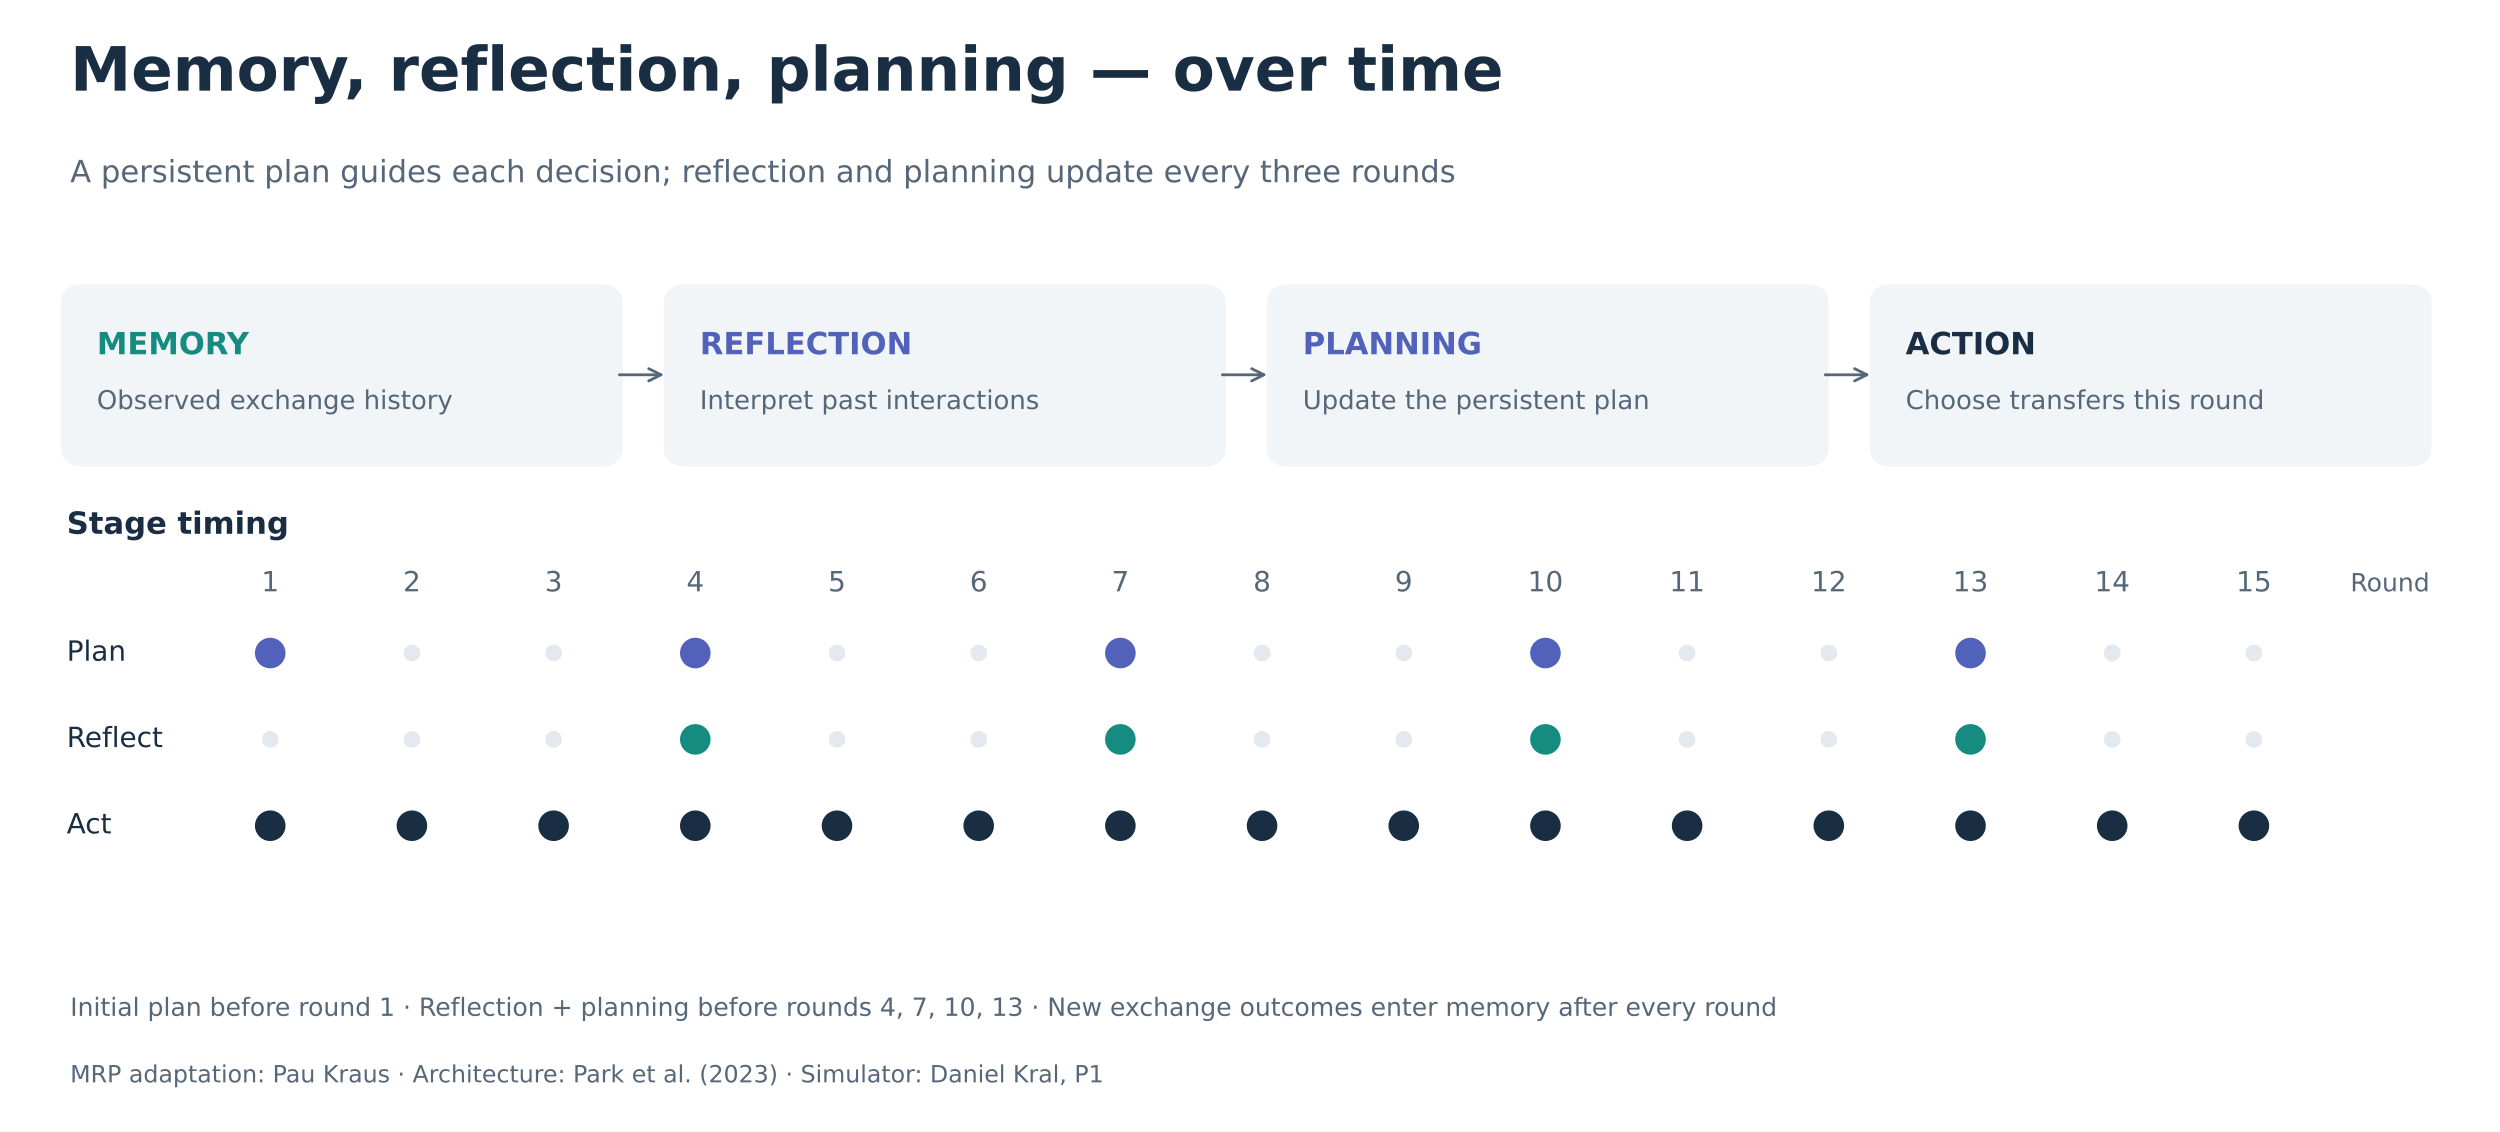
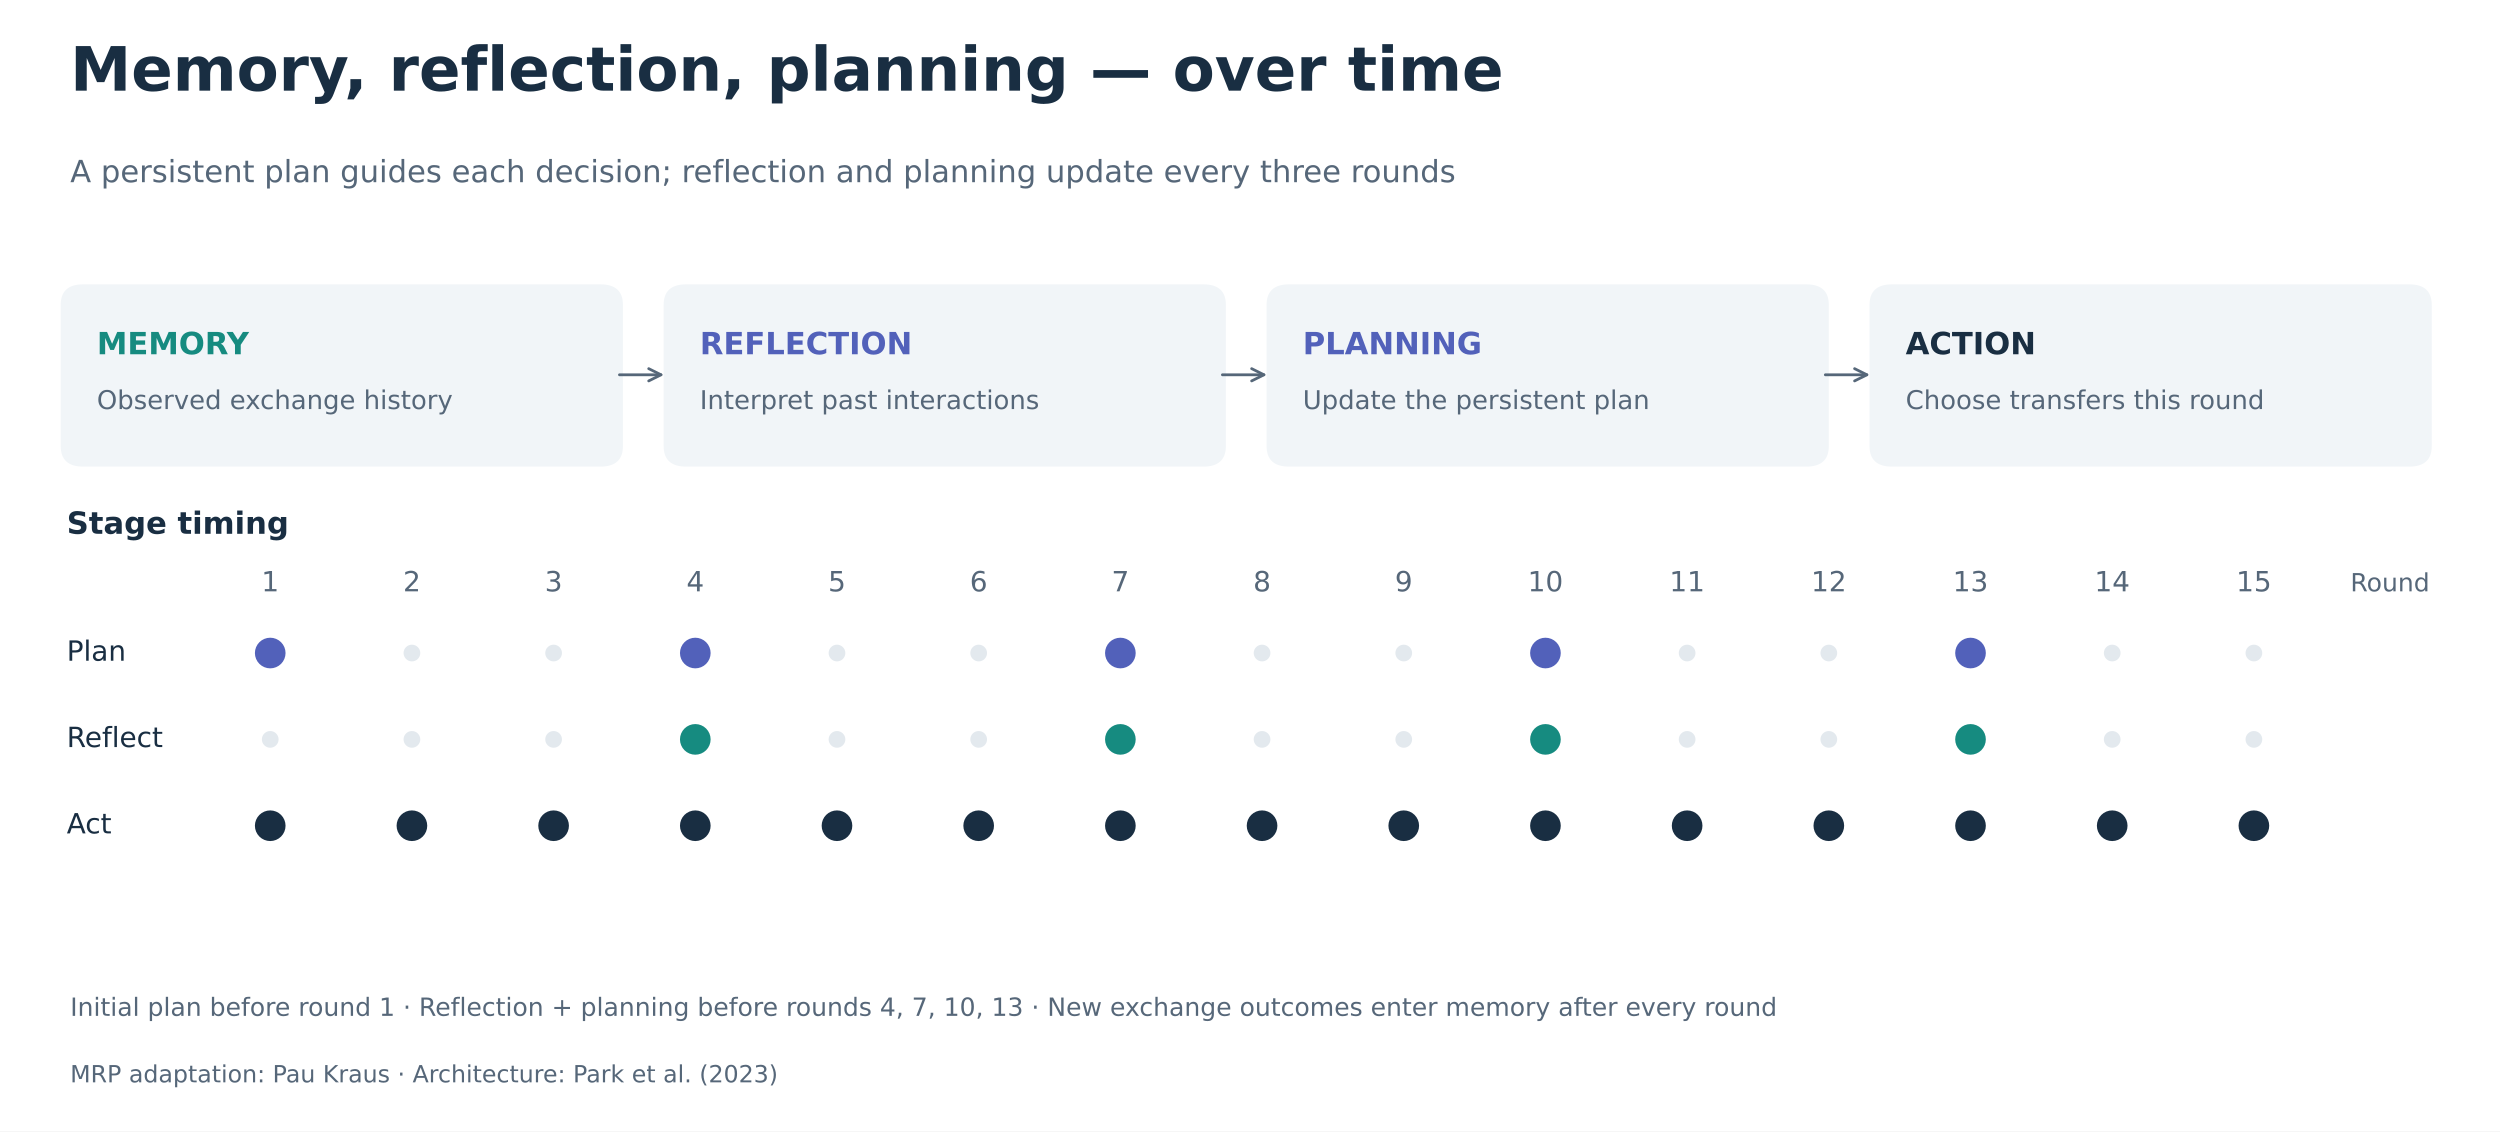
<svg xmlns="http://www.w3.org/2000/svg" xmlns:xlink="http://www.w3.org/1999/xlink" width="897.48pt" height="406.156pt" viewBox="0 0 897.48 406.156" version="1.1">
  <defs>
    <style type="text/css">*{stroke-linejoin: round; stroke-linecap: butt}</style>
  </defs>
  <g id="figure_1">
    <g id="patch_1">
      <path d="M 0 406.156 L 897.48 406.156 L 897.48 0 L 0 0 z " style="fill: #ffffff" />
    </g>
    <g id="axes_1">
      <g id="patch_2">
        <path d="M 29.909 167.516 L 215.515 167.516 Q 223.632 167.516 223.632 160.135 L 223.632 109.454 Q 223.632 102.073 215.515 102.073 L 29.909 102.073 Q 21.792 102.073 21.792 109.454 L 21.792 160.135 Q 21.792 167.516 29.909 167.516 z " clip-path="url(#p6801c9b33b)" style="fill: #f1f5f8" />
      </g>
      <g id="patch_3">
        <path d="M 246.359 167.516 L 431.965 167.516 Q 440.082 167.516 440.082 160.135 L 440.082 109.454 Q 440.082 102.073 431.965 102.073 L 246.359 102.073 Q 238.242 102.073 238.242 109.454 L 238.242 160.135 Q 238.242 167.516 246.359 167.516 z " clip-path="url(#p6801c9b33b)" style="fill: #f1f5f8" />
      </g>
      <g id="patch_4">
        <path d="M 462.809 167.516 L 648.415 167.516 Q 656.532 167.516 656.532 160.135 L 656.532 109.454 Q 656.532 102.073 648.415 102.073 L 462.809 102.073 Q 454.692 102.073 454.692 109.454 L 454.692 160.135 Q 454.692 167.516 462.809 167.516 z " clip-path="url(#p6801c9b33b)" style="fill: #f1f5f8" />
      </g>
      <g id="patch_5">
        <path d="M 679.259 167.516 L 864.865 167.516 Q 872.982 167.516 872.982 160.135 L 872.982 109.454 Q 872.982 102.073 864.865 102.073 L 679.259 102.073 Q 671.142 102.073 671.142 109.454 L 671.142 160.135 Q 671.142 167.516 679.259 167.516 z " clip-path="url(#p6801c9b33b)" style="fill: #f1f5f8" />
      </g>
      <g id="PathCollection_1">
        <defs>
          <path id="mff0e1054fe" d="M 0 5 C 1.326 5 2.598 4.473 3.536 3.536 C 4.473 2.598 5 1.326 5 0 C 5 -1.326 4.473 -2.598 3.536 -3.536 C 2.598 -4.473 1.326 -5 0 -5 C -1.326 -5 -2.598 -4.473 -3.536 -3.536 C -4.473 -2.598 -5 -1.326 -5 0 C -5 1.326 -4.473 2.598 -3.536 3.536 C -2.598 4.473 -1.326 5 0 5 z " style="stroke: #5261ba" />
        </defs>
        <g clip-path="url(#p6801c9b33b)">
          <use xlink:href="#mff0e1054fe" x="97.009" y="234.434" style="fill: #5261ba; stroke: #5261ba" />
        </g>
      </g>
      <g id="PathCollection_2">
        <defs>
          <path id="m3758d75999" d="M 0 2.5 C 0.663 2.5 1.299 2.237 1.768 1.768 C 2.237 1.299 2.5 0.663 2.5 0 C 2.5 -0.663 2.237 -1.299 1.768 -1.768 C 1.299 -2.237 0.663 -2.5 0 -2.5 C -0.663 -2.5 -1.299 -2.237 -1.768 -1.768 C -2.237 -1.299 -2.5 -0.663 -2.5 0 C -2.5 0.663 -2.237 1.299 -1.768 1.768 C -1.299 2.237 -0.663 2.5 0 2.5 z " style="stroke: #e3e9ee" />
        </defs>
        <g clip-path="url(#p6801c9b33b)">
          <use xlink:href="#m3758d75999" x="97.009" y="265.433" style="fill: #e3e9ee; stroke: #e3e9ee" />
        </g>
      </g>
      <g id="PathCollection_3">
        <defs>
          <path id="m5b2be806ed" d="M 0 5 C 1.326 5 2.598 4.473 3.536 3.536 C 4.473 2.598 5 1.326 5 0 C 5 -1.326 4.473 -2.598 3.536 -3.536 C 2.598 -4.473 1.326 -5 0 -5 C -1.326 -5 -2.598 -4.473 -3.536 -3.536 C -4.473 -2.598 -5 -1.326 -5 0 C -5 1.326 -4.473 2.598 -3.536 3.536 C -2.598 4.473 -1.326 5 0 5 z " style="stroke: #192e42" />
        </defs>
        <g clip-path="url(#p6801c9b33b)">
          <use xlink:href="#m5b2be806ed" x="97.009" y="296.432" style="fill: #192e42; stroke: #192e42" />
        </g>
      </g>
      <g id="PathCollection_4">
        <g clip-path="url(#p6801c9b33b)">
          <use xlink:href="#m3758d75999" x="147.875" y="234.434" style="fill: #e3e9ee; stroke: #e3e9ee" />
        </g>
      </g>
      <g id="PathCollection_5">
        <g clip-path="url(#p6801c9b33b)">
          <use xlink:href="#m3758d75999" x="147.875" y="265.433" style="fill: #e3e9ee; stroke: #e3e9ee" />
        </g>
      </g>
      <g id="PathCollection_6">
        <g clip-path="url(#p6801c9b33b)">
          <use xlink:href="#m5b2be806ed" x="147.875" y="296.432" style="fill: #192e42; stroke: #192e42" />
        </g>
      </g>
      <g id="PathCollection_7">
        <g clip-path="url(#p6801c9b33b)">
          <use xlink:href="#m3758d75999" x="198.74" y="234.434" style="fill: #e3e9ee; stroke: #e3e9ee" />
        </g>
      </g>
      <g id="PathCollection_8">
        <g clip-path="url(#p6801c9b33b)">
          <use xlink:href="#m3758d75999" x="198.74" y="265.433" style="fill: #e3e9ee; stroke: #e3e9ee" />
        </g>
      </g>
      <g id="PathCollection_9">
        <g clip-path="url(#p6801c9b33b)">
          <use xlink:href="#m5b2be806ed" x="198.74" y="296.432" style="fill: #192e42; stroke: #192e42" />
        </g>
      </g>
      <g id="PathCollection_10">
        <g clip-path="url(#p6801c9b33b)">
          <use xlink:href="#mff0e1054fe" x="249.606" y="234.434" style="fill: #5261ba; stroke: #5261ba" />
        </g>
      </g>
      <g id="PathCollection_11">
        <defs>
          <path id="me359a9a316" d="M 0 5 C 1.326 5 2.598 4.473 3.536 3.536 C 4.473 2.598 5 1.326 5 0 C 5 -1.326 4.473 -2.598 3.536 -3.536 C 2.598 -4.473 1.326 -5 0 -5 C -1.326 -5 -2.598 -4.473 -3.536 -3.536 C -4.473 -2.598 -5 -1.326 -5 0 C -5 1.326 -4.473 2.598 -3.536 3.536 C -2.598 4.473 -1.326 5 0 5 z " style="stroke: #168b80" />
        </defs>
        <g clip-path="url(#p6801c9b33b)">
          <use xlink:href="#me359a9a316" x="249.606" y="265.433" style="fill: #168b80; stroke: #168b80" />
        </g>
      </g>
      <g id="PathCollection_12">
        <g clip-path="url(#p6801c9b33b)">
          <use xlink:href="#m5b2be806ed" x="249.606" y="296.432" style="fill: #192e42; stroke: #192e42" />
        </g>
      </g>
      <g id="PathCollection_13">
        <g clip-path="url(#p6801c9b33b)">
          <use xlink:href="#m3758d75999" x="300.472" y="234.434" style="fill: #e3e9ee; stroke: #e3e9ee" />
        </g>
      </g>
      <g id="PathCollection_14">
        <g clip-path="url(#p6801c9b33b)">
          <use xlink:href="#m3758d75999" x="300.472" y="265.433" style="fill: #e3e9ee; stroke: #e3e9ee" />
        </g>
      </g>
      <g id="PathCollection_15">
        <g clip-path="url(#p6801c9b33b)">
          <use xlink:href="#m5b2be806ed" x="300.472" y="296.432" style="fill: #192e42; stroke: #192e42" />
        </g>
      </g>
      <g id="PathCollection_16">
        <g clip-path="url(#p6801c9b33b)">
          <use xlink:href="#m3758d75999" x="351.337" y="234.434" style="fill: #e3e9ee; stroke: #e3e9ee" />
        </g>
      </g>
      <g id="PathCollection_17">
        <g clip-path="url(#p6801c9b33b)">
          <use xlink:href="#m3758d75999" x="351.337" y="265.433" style="fill: #e3e9ee; stroke: #e3e9ee" />
        </g>
      </g>
      <g id="PathCollection_18">
        <g clip-path="url(#p6801c9b33b)">
          <use xlink:href="#m5b2be806ed" x="351.337" y="296.432" style="fill: #192e42; stroke: #192e42" />
        </g>
      </g>
      <g id="PathCollection_19">
        <g clip-path="url(#p6801c9b33b)">
          <use xlink:href="#mff0e1054fe" x="402.203" y="234.434" style="fill: #5261ba; stroke: #5261ba" />
        </g>
      </g>
      <g id="PathCollection_20">
        <g clip-path="url(#p6801c9b33b)">
          <use xlink:href="#me359a9a316" x="402.203" y="265.433" style="fill: #168b80; stroke: #168b80" />
        </g>
      </g>
      <g id="PathCollection_21">
        <g clip-path="url(#p6801c9b33b)">
          <use xlink:href="#m5b2be806ed" x="402.203" y="296.432" style="fill: #192e42; stroke: #192e42" />
        </g>
      </g>
      <g id="PathCollection_22">
        <g clip-path="url(#p6801c9b33b)">
          <use xlink:href="#m3758d75999" x="453.069" y="234.434" style="fill: #e3e9ee; stroke: #e3e9ee" />
        </g>
      </g>
      <g id="PathCollection_23">
        <g clip-path="url(#p6801c9b33b)">
          <use xlink:href="#m3758d75999" x="453.069" y="265.433" style="fill: #e3e9ee; stroke: #e3e9ee" />
        </g>
      </g>
      <g id="PathCollection_24">
        <g clip-path="url(#p6801c9b33b)">
          <use xlink:href="#m5b2be806ed" x="453.069" y="296.432" style="fill: #192e42; stroke: #192e42" />
        </g>
      </g>
      <g id="PathCollection_25">
        <g clip-path="url(#p6801c9b33b)">
          <use xlink:href="#m3758d75999" x="503.935" y="234.434" style="fill: #e3e9ee; stroke: #e3e9ee" />
        </g>
      </g>
      <g id="PathCollection_26">
        <g clip-path="url(#p6801c9b33b)">
          <use xlink:href="#m3758d75999" x="503.935" y="265.433" style="fill: #e3e9ee; stroke: #e3e9ee" />
        </g>
      </g>
      <g id="PathCollection_27">
        <g clip-path="url(#p6801c9b33b)">
          <use xlink:href="#m5b2be806ed" x="503.935" y="296.432" style="fill: #192e42; stroke: #192e42" />
        </g>
      </g>
      <g id="PathCollection_28">
        <g clip-path="url(#p6801c9b33b)">
          <use xlink:href="#mff0e1054fe" x="554.801" y="234.434" style="fill: #5261ba; stroke: #5261ba" />
        </g>
      </g>
      <g id="PathCollection_29">
        <g clip-path="url(#p6801c9b33b)">
          <use xlink:href="#me359a9a316" x="554.801" y="265.433" style="fill: #168b80; stroke: #168b80" />
        </g>
      </g>
      <g id="PathCollection_30">
        <g clip-path="url(#p6801c9b33b)">
          <use xlink:href="#m5b2be806ed" x="554.801" y="296.432" style="fill: #192e42; stroke: #192e42" />
        </g>
      </g>
      <g id="PathCollection_31">
        <g clip-path="url(#p6801c9b33b)">
          <use xlink:href="#m3758d75999" x="605.666" y="234.434" style="fill: #e3e9ee; stroke: #e3e9ee" />
        </g>
      </g>
      <g id="PathCollection_32">
        <g clip-path="url(#p6801c9b33b)">
          <use xlink:href="#m3758d75999" x="605.666" y="265.433" style="fill: #e3e9ee; stroke: #e3e9ee" />
        </g>
      </g>
      <g id="PathCollection_33">
        <g clip-path="url(#p6801c9b33b)">
          <use xlink:href="#m5b2be806ed" x="605.666" y="296.432" style="fill: #192e42; stroke: #192e42" />
        </g>
      </g>
      <g id="PathCollection_34">
        <g clip-path="url(#p6801c9b33b)">
          <use xlink:href="#m3758d75999" x="656.532" y="234.434" style="fill: #e3e9ee; stroke: #e3e9ee" />
        </g>
      </g>
      <g id="PathCollection_35">
        <g clip-path="url(#p6801c9b33b)">
          <use xlink:href="#m3758d75999" x="656.532" y="265.433" style="fill: #e3e9ee; stroke: #e3e9ee" />
        </g>
      </g>
      <g id="PathCollection_36">
        <g clip-path="url(#p6801c9b33b)">
          <use xlink:href="#m5b2be806ed" x="656.532" y="296.432" style="fill: #192e42; stroke: #192e42" />
        </g>
      </g>
      <g id="PathCollection_37">
        <g clip-path="url(#p6801c9b33b)">
          <use xlink:href="#mff0e1054fe" x="707.398" y="234.434" style="fill: #5261ba; stroke: #5261ba" />
        </g>
      </g>
      <g id="PathCollection_38">
        <g clip-path="url(#p6801c9b33b)">
          <use xlink:href="#me359a9a316" x="707.398" y="265.433" style="fill: #168b80; stroke: #168b80" />
        </g>
      </g>
      <g id="PathCollection_39">
        <g clip-path="url(#p6801c9b33b)">
          <use xlink:href="#m5b2be806ed" x="707.398" y="296.432" style="fill: #192e42; stroke: #192e42" />
        </g>
      </g>
      <g id="PathCollection_40">
        <g clip-path="url(#p6801c9b33b)">
          <use xlink:href="#m3758d75999" x="758.264" y="234.434" style="fill: #e3e9ee; stroke: #e3e9ee" />
        </g>
      </g>
      <g id="PathCollection_41">
        <g clip-path="url(#p6801c9b33b)">
          <use xlink:href="#m3758d75999" x="758.264" y="265.433" style="fill: #e3e9ee; stroke: #e3e9ee" />
        </g>
      </g>
      <g id="PathCollection_42">
        <g clip-path="url(#p6801c9b33b)">
          <use xlink:href="#m5b2be806ed" x="758.264" y="296.432" style="fill: #192e42; stroke: #192e42" />
        </g>
      </g>
      <g id="PathCollection_43">
        <g clip-path="url(#p6801c9b33b)">
          <use xlink:href="#m3758d75999" x="809.129" y="234.434" style="fill: #e3e9ee; stroke: #e3e9ee" />
        </g>
      </g>
      <g id="PathCollection_44">
        <g clip-path="url(#p6801c9b33b)">
          <use xlink:href="#m3758d75999" x="809.129" y="265.433" style="fill: #e3e9ee; stroke: #e3e9ee" />
        </g>
      </g>
      <g id="PathCollection_45">
        <g clip-path="url(#p6801c9b33b)">
          <use xlink:href="#m5b2be806ed" x="809.129" y="296.432" style="fill: #192e42; stroke: #192e42" />
        </g>
      </g>
      <g id="text_1">
        <text style="font-weight: 700; font-size: 11px; font-family: 'DejaVu Sans'; text-anchor: start; fill: #168b80" x="34.779" y="127.168" transform="rotate(-0 34.77938 127.1677)">MEMORY</text>
      </g>
      <g id="text_2">
        <text style="font-size: 9.3px; font-family: 'DejaVu Sans'; text-anchor: start; fill: #566779" x="34.779" y="146.85" transform="rotate(-0 34.77938 146.8496)">Observed exchange history</text>
      </g>
      <g id="patch_6">
        <path d="M 222.384 134.548 Q 230.395 134.548 237.287 134.548 " style="fill: none; stroke: #566779; stroke-linecap: round" />
        <path d="M 232.887 132.348 L 237.287 134.548 L 232.887 136.748 " style="fill: none; stroke: #566779; stroke-linecap: round" />
      </g>
      <g id="text_3">
        <text style="font-weight: 700; font-size: 11px; font-family: 'DejaVu Sans'; text-anchor: start; fill: #5261ba" x="251.229" y="127.168" transform="rotate(-0 251.2294 127.1677)">REFLECTION</text>
      </g>
      <g id="text_4">
        <text style="font-size: 9.3px; font-family: 'DejaVu Sans'; text-anchor: start; fill: #566779" x="251.229" y="146.85" transform="rotate(-0 251.2294 146.8496)">Interpret past interactions</text>
      </g>
      <g id="patch_7">
        <path d="M 438.834 134.548 Q 446.845 134.548 453.737 134.548 " style="fill: none; stroke: #566779; stroke-linecap: round" />
        <path d="M 449.337 132.348 L 453.737 134.548 L 449.337 136.748 " style="fill: none; stroke: #566779; stroke-linecap: round" />
      </g>
      <g id="text_5">
        <text style="font-weight: 700; font-size: 11px; font-family: 'DejaVu Sans'; text-anchor: start; fill: #5261ba" x="467.679" y="127.168" transform="rotate(-0 467.6794 127.1677)">PLANNING</text>
      </g>
      <g id="text_6">
        <text style="font-size: 9.3px; font-family: 'DejaVu Sans'; text-anchor: start; fill: #566779" x="467.679" y="146.85" transform="rotate(-0 467.6794 146.8496)">Update the persistent plan</text>
      </g>
      <g id="patch_8">
        <path d="M 655.284 134.548 Q 663.295 134.548 670.187 134.548 " style="fill: none; stroke: #566779; stroke-linecap: round" />
        <path d="M 665.787 132.348 L 670.187 134.548 L 665.787 136.748 " style="fill: none; stroke: #566779; stroke-linecap: round" />
      </g>
      <g id="text_7">
        <text style="font-weight: 700; font-size: 11px; font-family: 'DejaVu Sans'; text-anchor: start; fill: #192e42" x="684.129" y="127.168" transform="rotate(-0 684.1294 127.1677)">ACTION</text>
      </g>
      <g id="text_8">
        <text style="font-size: 9.3px; font-family: 'DejaVu Sans'; text-anchor: start; fill: #566779" x="684.129" y="146.85" transform="rotate(-0 684.1294 146.8496)">Choose transfers this round</text>
      </g>
      <g id="text_9">
        <text style="font-weight: 700; font-size: 11px; font-family: 'DejaVu Sans'; text-anchor: start; fill: #192e42" x="23.957" y="191.626" transform="rotate(-0 23.95688 191.626)">Stage timing</text>
      </g>
      <g id="text_10">
        <text style="font-size: 10px; font-family: 'DejaVu Sans'; text-anchor: middle; fill: #566779" x="97.009" y="212.292" transform="rotate(-0 97.00875 212.292)">1</text>
      </g>
      <g id="text_11">
        <text style="font-size: 10px; font-family: 'DejaVu Sans'; text-anchor: middle; fill: #566779" x="147.875" y="212.292" transform="rotate(-0 147.8745 212.292)">2</text>
      </g>
      <g id="text_12">
        <text style="font-size: 10px; font-family: 'DejaVu Sans'; text-anchor: middle; fill: #566779" x="198.74" y="212.292" transform="rotate(-0 198.7403 212.292)">3</text>
      </g>
      <g id="text_13">
        <text style="font-size: 10px; font-family: 'DejaVu Sans'; text-anchor: middle; fill: #566779" x="249.606" y="212.292" transform="rotate(-0 249.606 212.292)">4</text>
      </g>
      <g id="text_14">
        <text style="font-size: 10px; font-family: 'DejaVu Sans'; text-anchor: middle; fill: #566779" x="300.472" y="212.292" transform="rotate(-0 300.4717 212.292)">5</text>
      </g>
      <g id="text_15">
        <text style="font-size: 10px; font-family: 'DejaVu Sans'; text-anchor: middle; fill: #566779" x="351.337" y="212.292" transform="rotate(-0 351.3375 212.292)">6</text>
      </g>
      <g id="text_16">
        <text style="font-size: 10px; font-family: 'DejaVu Sans'; text-anchor: middle; fill: #566779" x="402.203" y="212.292" transform="rotate(-0 402.2033 212.292)">7</text>
      </g>
      <g id="text_17">
        <text style="font-size: 10px; font-family: 'DejaVu Sans'; text-anchor: middle; fill: #566779" x="453.069" y="212.292" transform="rotate(-0 453.069 212.292)">8</text>
      </g>
      <g id="text_18">
        <text style="font-size: 10px; font-family: 'DejaVu Sans'; text-anchor: middle; fill: #566779" x="503.935" y="212.292" transform="rotate(-0 503.9348 212.292)">9</text>
      </g>
      <g id="text_19">
        <text style="font-size: 10px; font-family: 'DejaVu Sans'; text-anchor: middle; fill: #566779" x="554.801" y="212.292" transform="rotate(-0 554.8005 212.292)">10</text>
      </g>
      <g id="text_20">
        <text style="font-size: 10px; font-family: 'DejaVu Sans'; text-anchor: middle; fill: #566779" x="605.666" y="212.292" transform="rotate(-0 605.6662 212.292)">11</text>
      </g>
      <g id="text_21">
        <text style="font-size: 10px; font-family: 'DejaVu Sans'; text-anchor: middle; fill: #566779" x="656.532" y="212.292" transform="rotate(-0 656.532 212.292)">12</text>
      </g>
      <g id="text_22">
        <text style="font-size: 10px; font-family: 'DejaVu Sans'; text-anchor: middle; fill: #566779" x="707.398" y="212.292" transform="rotate(-0 707.3977 212.292)">13</text>
      </g>
      <g id="text_23">
        <text style="font-size: 10px; font-family: 'DejaVu Sans'; text-anchor: middle; fill: #566779" x="758.264" y="212.292" transform="rotate(-0 758.2635 212.292)">14</text>
      </g>
      <g id="text_24">
        <text style="font-size: 10px; font-family: 'DejaVu Sans'; text-anchor: middle; fill: #566779" x="809.129" y="212.292" transform="rotate(-0 809.1292 212.292)">15</text>
      </g>
      <g id="text_25">
        <text style="font-size: 10px; font-family: 'DejaVu Sans'; text-anchor: start; fill: #192e42" x="23.957" y="237.194" transform="rotate(-0 23.95688 237.1935)">Plan</text>
      </g>
      <g id="text_26">
        <text style="font-size: 10px; font-family: 'DejaVu Sans'; text-anchor: start; fill: #192e42" x="23.957" y="268.193" transform="rotate(-0 23.95688 268.1926)">Reflect</text>
      </g>
      <g id="text_27">
        <text style="font-size: 10px; font-family: 'DejaVu Sans'; text-anchor: start; fill: #192e42" x="23.957" y="299.192" transform="rotate(-0 23.95688 299.1916)">Act</text>
      </g>
      <g id="text_28">
        <text style="font-size: 9px; font-family: 'DejaVu Sans'; text-anchor: start; fill: #566779" x="843.761" y="212.292" transform="rotate(-0 843.7613 212.292)">Round</text>
      </g>
    </g>
    <g id="text_29">
      <text style="font-weight: 700; font-size: 22px; font-family: 'DejaVu Sans'; text-anchor: start; fill: #192e42" x="25.2" y="32.557" transform="rotate(-0 25.2 32.55656)">Memory, reflection, planning — over time</text>
    </g>
    <g id="text_30">
      <text style="font-size: 11px; font-family: 'DejaVu Sans'; text-anchor: start; fill: #566779" x="25.2" y="65.412" transform="rotate(-0 25.2 65.412)">A persistent plan guides each decision; reflection and planning update every three rounds</text>
    </g>
    <g id="text_31">
      <text style="font-size: 9px; font-family: 'DejaVu Sans'; text-anchor: start; fill: #566779" x="25.2" y="364.68" transform="rotate(-0 25.2 364.68)">Initial plan before round 1 · Reflection + planning before rounds 4, 7, 10, 13 · New exchange outcomes enter memory after every round</text>
    </g>
    <g id="text_32">
-       <text style="font-size: 8.5px; font-family: 'DejaVu Sans'; text-anchor: start; fill: #566779" x="25.2" y="388.548" transform="rotate(-0 25.2 388.548)">MRP adaptation: Pau Kraus · Architecture: Park et al. (2023) · Simulator: Daniel Kral, P1</text>
+       <text style="font-size: 8.5px; font-family: 'DejaVu Sans'; text-anchor: start; fill: #566779" x="25.2" y="388.548" transform="rotate(-0 25.2 388.548)">MRP adaptation: Pau Kraus · Architecture: Park et al. (2023)</text>
    </g>
  </g>
  <defs>
    <clipPath id="p6801c9b33b">
      <rect x="15.84" y="89.28" width="865.8" height="246.024" />
    </clipPath>
  </defs>
</svg>
